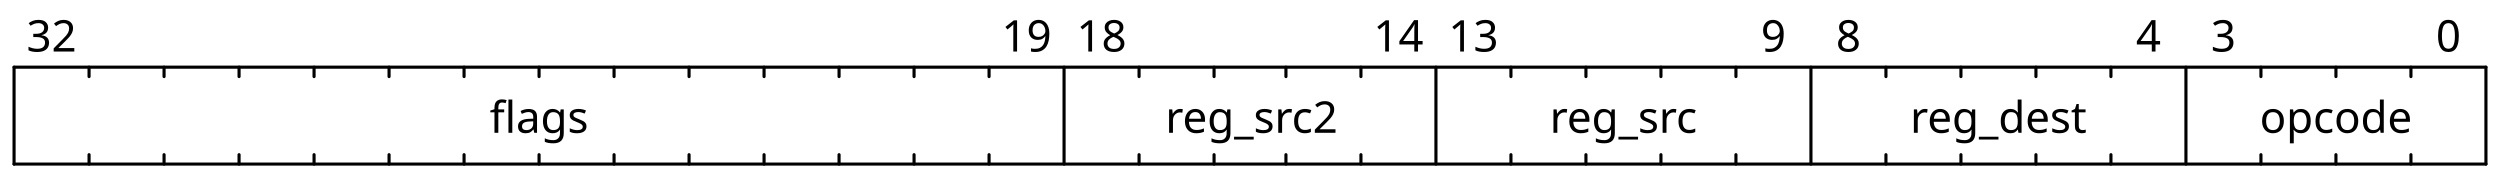
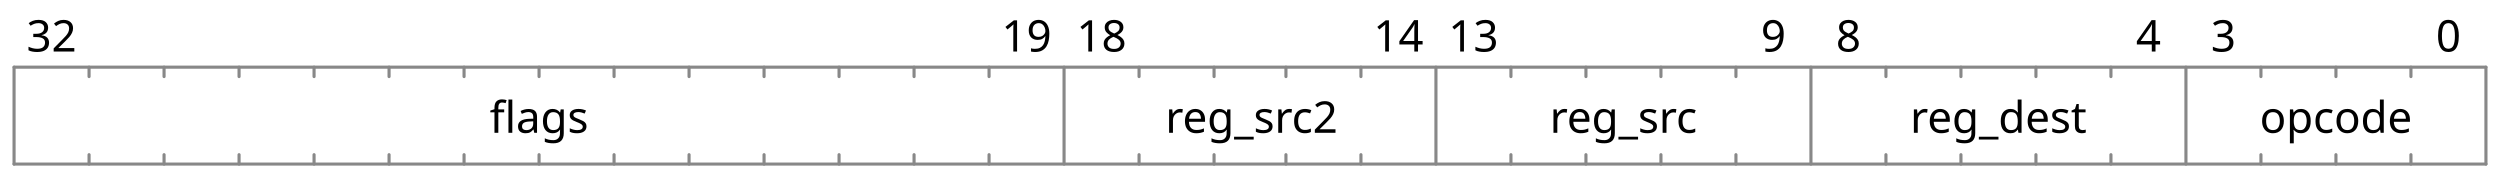
<svg xmlns="http://www.w3.org/2000/svg" width="800" height="56" viewBox="0 0 800 56" class="WaveDrom">
  <g transform="translate(0.5,0.5)" text-anchor="middle" font-size="14" font-family="sans-serif" font-weight="normal">
    <g transform="translate(4,21)">
-       <g stroke="black" stroke-width="1" stroke-linecap="round">
+       <g stroke="#888888" stroke-width="1" stroke-linecap="round">
        <line x2="791" />
        <line y2="31" />
        <line x2="791" y1="31" y2="31" />
        <line x1="791" x2="791" y2="31" />
        <line x1="767" x2="767" y2="3" />
        <line x1="767" x2="767" y1="31" y2="28" />
        <line x1="743" x2="743" y2="3" />
        <line x1="743" x2="743" y1="31" y2="28" />
        <line x1="719" x2="719" y2="3" />
        <line x1="719" x2="719" y1="31" y2="28" />
        <line x1="695" x2="695" y2="31" />
        <line x1="671" x2="671" y2="3" />
        <line x1="671" x2="671" y1="31" y2="28" />
        <line x1="647" x2="647" y2="3" />
        <line x1="647" x2="647" y1="31" y2="28" />
        <line x1="623" x2="623" y2="3" />
        <line x1="623" x2="623" y1="31" y2="28" />
        <line x1="599" x2="599" y2="3" />
        <line x1="599" x2="599" y1="31" y2="28" />
        <line x1="575" x2="575" y2="31" />
        <line x1="551" x2="551" y2="3" />
        <line x1="551" x2="551" y1="31" y2="28" />
        <line x1="527" x2="527" y2="3" />
        <line x1="527" x2="527" y1="31" y2="28" />
        <line x1="503" x2="503" y2="3" />
        <line x1="503" x2="503" y1="31" y2="28" />
        <line x1="479" x2="479" y2="3" />
        <line x1="479" x2="479" y1="31" y2="28" />
        <line x1="455" x2="455" y2="31" />
        <line x1="431" x2="431" y2="3" />
        <line x1="431" x2="431" y1="31" y2="28" />
        <line x1="407" x2="407" y2="3" />
        <line x1="407" x2="407" y1="31" y2="28" />
        <line x1="384" x2="384" y2="3" />
        <line x1="384" x2="384" y1="31" y2="28" />
        <line x1="360" x2="360" y2="3" />
        <line x1="360" x2="360" y1="31" y2="28" />
        <line x1="336" x2="336" y2="31" />
        <line x1="312" x2="312" y2="3" />
        <line x1="312" x2="312" y1="31" y2="28" />
        <line x1="288" x2="288" y2="3" />
        <line x1="288" x2="288" y1="31" y2="28" />
        <line x1="264" x2="264" y2="3" />
        <line x1="264" x2="264" y1="31" y2="28" />
        <line x1="240" x2="240" y2="3" />
        <line x1="240" x2="240" y1="31" y2="28" />
        <line x1="216" x2="216" y2="3" />
        <line x1="216" x2="216" y1="31" y2="28" />
        <line x1="192" x2="192" y2="3" />
        <line x1="192" x2="192" y1="31" y2="28" />
        <line x1="168" x2="168" y2="3" />
        <line x1="168" x2="168" y1="31" y2="28" />
        <line x1="144" x2="144" y2="3" />
        <line x1="144" x2="144" y1="31" y2="28" />
        <line x1="120" x2="120" y2="3" />
        <line x1="120" x2="120" y1="31" y2="28" />
        <line x1="96" x2="96" y2="3" />
        <line x1="96" x2="96" y1="31" y2="28" />
        <line x1="72" x2="72" y2="3" />
        <line x1="72" x2="72" y1="31" y2="28" />
        <line x1="48" x2="48" y2="3" />
        <line x1="48" x2="48" y1="31" y2="28" />
        <line x1="24" x2="24" y2="3" />
        <line x1="24" x2="24" y1="31" y2="28" />
      </g>
      <g>
        <g />
        <g transform="translate(12,-11)">
          <g transform="translate(767)">
            <text y="6">0</text>
          </g>
          <g transform="translate(695)">
            <text y="6">3</text>
          </g>
          <g transform="translate(671)">
            <text y="6">4</text>
          </g>
          <g transform="translate(575)">
            <text y="6">8</text>
          </g>
          <g transform="translate(551)">
            <text y="6">9</text>
          </g>
          <g transform="translate(455)">
            <text y="6">13</text>
          </g>
          <g transform="translate(431)">
            <text y="6">14</text>
          </g>
          <g transform="translate(336)">
            <text y="6">18</text>
          </g>
          <g transform="translate(312)">
            <text y="6">19</text>
          </g>
          <g transform="translate(0)">
            <text y="6">32</text>
          </g>
        </g>
        <g transform="translate(12,15)">
          <g transform="translate(731)">
            <text y="6">
              <tspan>opcode</tspan>
            </text>
          </g>
          <g transform="translate(623)">
            <text y="6">
              <tspan>reg_dest</tspan>
            </text>
          </g>
          <g transform="translate(503)">
            <text y="6">
              <tspan>reg_src</tspan>
            </text>
          </g>
          <g transform="translate(384)">
            <text y="6">
              <tspan>reg_src2</tspan>
            </text>
          </g>
          <g transform="translate(156)">
            <text y="6">
              <tspan>flags</tspan>
            </text>
          </g>
        </g>
        <g transform="translate(12,39)" />
      </g>
    </g>
  </g>
</svg>
